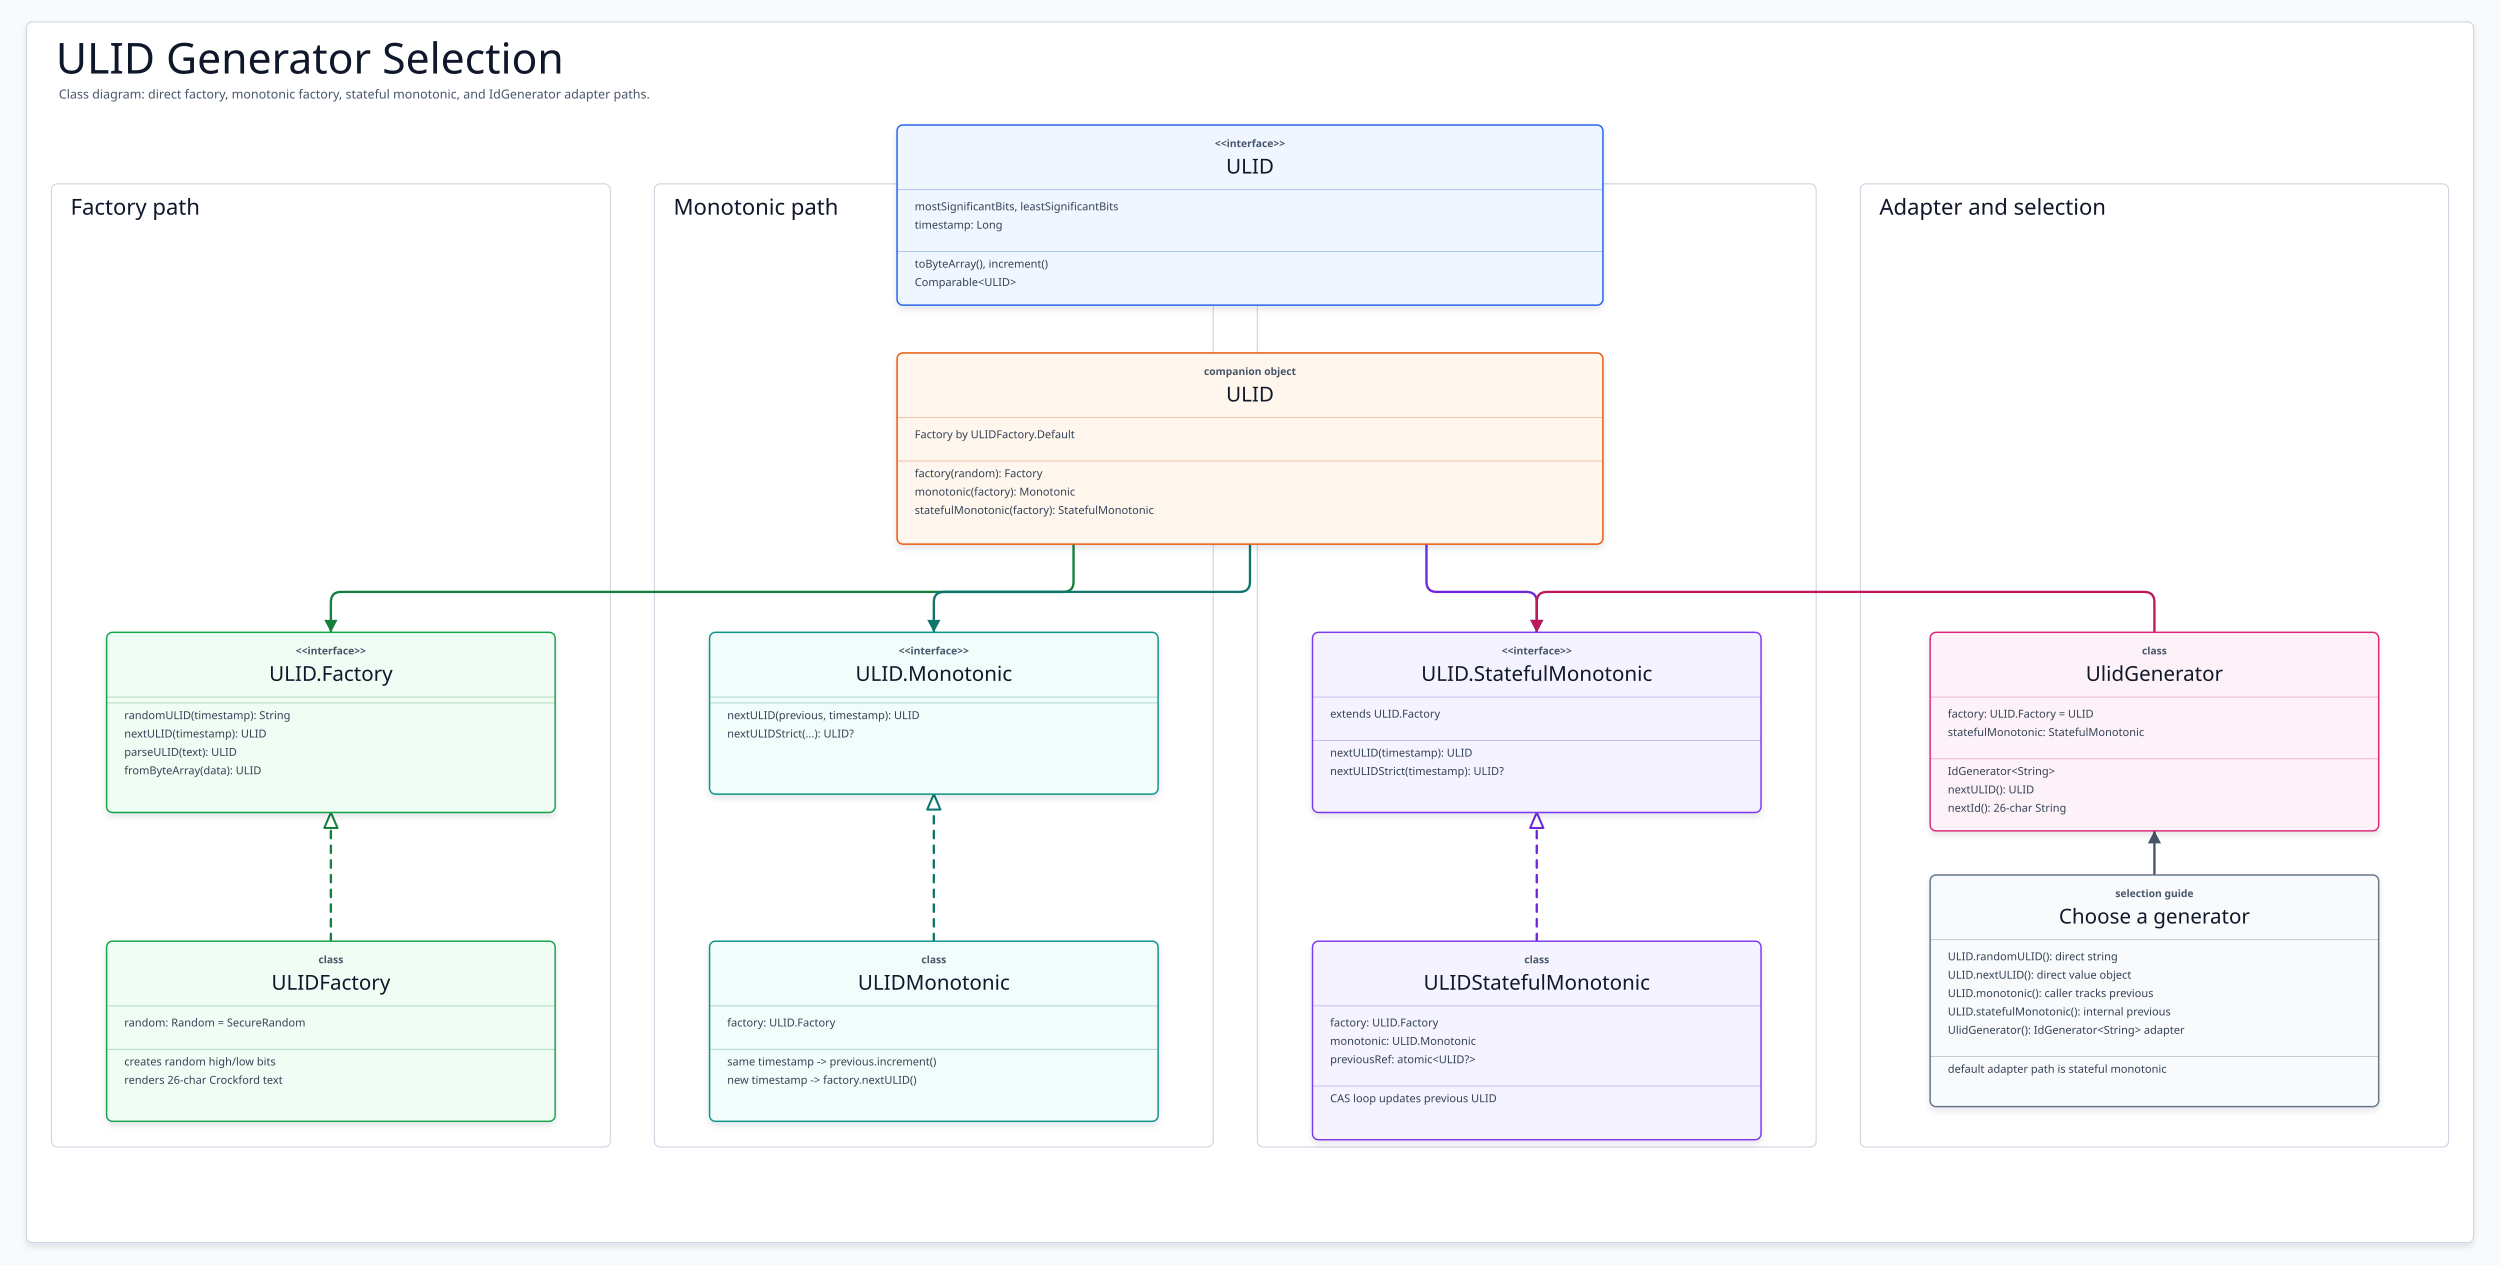
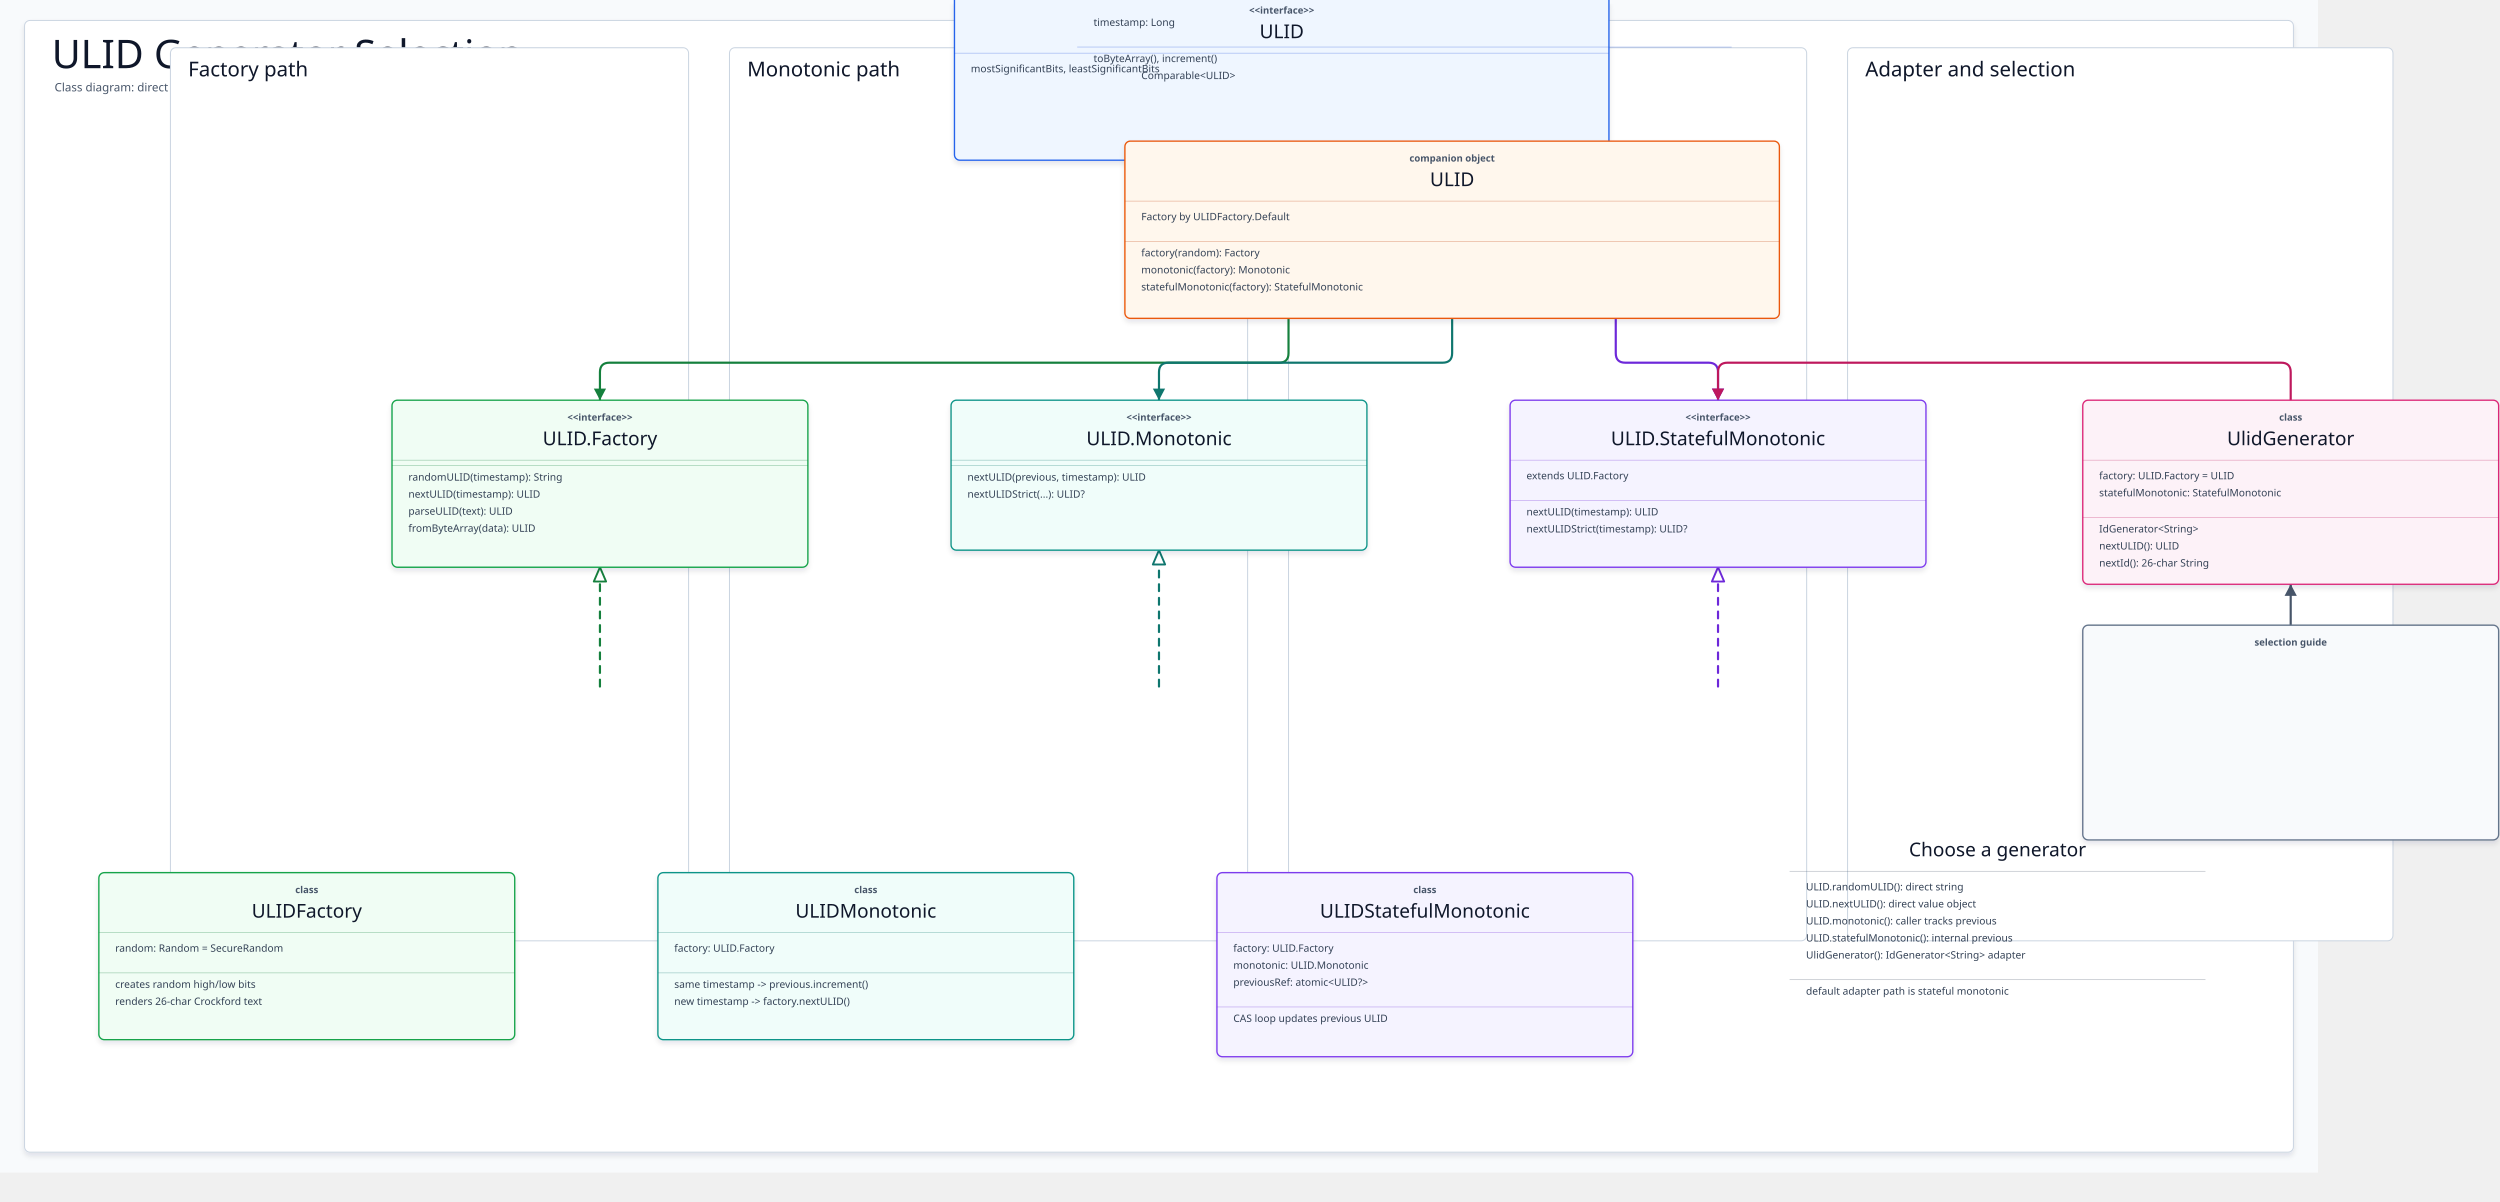
- <svg xmlns="http://www.w3.org/2000/svg" data-intent="Explain ULID generator selection and class relationships from current source." data-evidence="utils/idgenerators/README.md; utils/idgenerators/src/main/kotlin/io/bluetape4k/idgenerators/ulid/ULID.kt; utils/idgenerators/src/main/kotlin/io/bluetape4k/idgenerators/ulid/UlidGenerator.kt; utils/idgenerators/src/main/kotlin/io/bluetape4k/idgenerators/ulid/internal/ULIDFactory.kt; utils/idgenerators/src/main/kotlin/io/bluetape4k/idgenerators/ulid/internal/ULIDMonotonic.kt; utils/idgenerators/src/main/kotlin/io/bluetape4k/idgenerators/ulid/internal/ULIDStatefulMonotonic.kt" data-source-read="utils/idgenerators/README.md; utils/idgenerators/src/main/kotlin/io/bluetape4k/idgenerators/ulid/ULID.kt; utils/idgenerators/src/main/kotlin/io/bluetape4k/idgenerators/ulid/UlidGenerator.kt; utils/idgenerators/src/main/kotlin/io/bluetape4k/idgenerators/ulid/internal/ULIDFactory.kt; utils/idgenerators/src/main/kotlin/io/bluetape4k/idgenerators/ulid/internal/ULIDMonotonic.kt; utils/idgenerators/src/main/kotlin/io/bluetape4k/idgenerators/ulid/internal/ULIDStatefulMonotonic.kt" width="3400" height="1720" viewBox="0 0 3400 1720" role="img" aria-label="ULID Generator Selection">
+ <svg xmlns="http://www.w3.org/2000/svg" data-layout="decision-flow" data-intent="Explain the source-backed module behavior, public API relationships, runtime boundaries, and user-facing decisions represented by this diagram for maintainers and users." data-evidence="utils/idgenerators/README.md; utils/idgenerators/src/main/kotlin/io/bluetape4k/idgenerators/ulid/ULID.kt; utils/idgenerators/src/main/kotlin/io/bluetape4k/idgenerators/ulid/UlidGenerator.kt; utils/idgenerators/src/main/kotlin/io/bluetape4k/idgenerators/ulid/internal/ULIDFactory.kt; utils/idgenerators/src/main/kotlin/io/bluetape4k/idgenerators/ulid/internal/ULIDMonotonic.kt; utils/idgenerators/src/main/kotlin/io/bluetape4k/idgenerators/ulid/internal/ULIDStatefulMonotonic.kt" data-source-read="utils/idgenerators/README.md; utils/idgenerators/src/main/kotlin/io/bluetape4k/idgenerators/ulid/ULID.kt; utils/idgenerators/src/main/kotlin/io/bluetape4k/idgenerators/ulid/UlidGenerator.kt; utils/idgenerators/src/main/kotlin/io/bluetape4k/idgenerators/ulid/internal/ULIDFactory.kt; utils/idgenerators/src/main/kotlin/io/bluetape4k/idgenerators/ulid/internal/ULIDMonotonic.kt; utils/idgenerators/src/main/kotlin/io/bluetape4k/idgenerators/ulid/internal/ULIDStatefulMonotonic.kt" width="3667" height="1762" viewBox="0 0 3667 1762" role="img" aria-label="ULID Generator Selection">
  <defs>
    <filter id="shadow" x="-8%" y="-8%" width="116%" height="116%">
      <feDropShadow dx="0" dy="5" stdDeviation="4" flood-color="#0F172A" flood-opacity="0.10" />
    </filter>
    <marker id="arrow-slate" markerWidth="22" markerHeight="22" refX="19" refY="11" orient="auto" markerUnits="userSpaceOnUse">
      <path stroke-dasharray="none" d="M 2 2 L 19 11 L 2 20 Z" fill="#475569" style="stroke-dasharray:none" />
    </marker>
    <marker id="inherit-slate" markerWidth="26" markerHeight="22" refX="23" refY="11" orient="auto" markerUnits="userSpaceOnUse">
      <path stroke-dasharray="none" d="M 2 2 L 23 11 L 2 20 Z" fill="#FFFFFF" stroke="#64748B" stroke-width="2.2" style="stroke-dasharray:none" stroke-linejoin="round" />
    </marker>
    <marker id="arrow-blue" markerWidth="22" markerHeight="22" refX="19" refY="11" orient="auto" markerUnits="userSpaceOnUse">
      <path stroke-dasharray="none" d="M 2 2 L 19 11 L 2 20 Z" fill="#1D4ED8" style="stroke-dasharray:none" />
    </marker>
    <marker id="inherit-blue" markerWidth="26" markerHeight="22" refX="23" refY="11" orient="auto" markerUnits="userSpaceOnUse">
      <path stroke-dasharray="none" d="M 2 2 L 23 11 L 2 20 Z" fill="#FFFFFF" stroke="#2563EB" stroke-width="2.2" style="stroke-dasharray:none" stroke-linejoin="round" />
    </marker>
    <marker id="arrow-teal" markerWidth="22" markerHeight="22" refX="19" refY="11" orient="auto" markerUnits="userSpaceOnUse">
      <path stroke-dasharray="none" d="M 2 2 L 19 11 L 2 20 Z" fill="#0F766E" style="stroke-dasharray:none" />
    </marker>
    <marker id="inherit-teal" markerWidth="26" markerHeight="22" refX="23" refY="11" orient="auto" markerUnits="userSpaceOnUse">
      <path stroke-dasharray="none" d="M 2 2 L 23 11 L 2 20 Z" fill="#FFFFFF" stroke="#0D9488" stroke-width="2.2" style="stroke-dasharray:none" stroke-linejoin="round" />
    </marker>
    <marker id="arrow-green" markerWidth="22" markerHeight="22" refX="19" refY="11" orient="auto" markerUnits="userSpaceOnUse">
      <path stroke-dasharray="none" d="M 2 2 L 19 11 L 2 20 Z" fill="#15803D" style="stroke-dasharray:none" />
    </marker>
    <marker id="inherit-green" markerWidth="26" markerHeight="22" refX="23" refY="11" orient="auto" markerUnits="userSpaceOnUse">
      <path stroke-dasharray="none" d="M 2 2 L 23 11 L 2 20 Z" fill="#FFFFFF" stroke="#16A34A" stroke-width="2.2" style="stroke-dasharray:none" stroke-linejoin="round" />
    </marker>
    <marker id="arrow-amber" markerWidth="22" markerHeight="22" refX="19" refY="11" orient="auto" markerUnits="userSpaceOnUse">
      <path stroke-dasharray="none" d="M 2 2 L 19 11 L 2 20 Z" fill="#C2410C" style="stroke-dasharray:none" />
    </marker>
    <marker id="inherit-amber" markerWidth="26" markerHeight="22" refX="23" refY="11" orient="auto" markerUnits="userSpaceOnUse">
      <path stroke-dasharray="none" d="M 2 2 L 23 11 L 2 20 Z" fill="#FFFFFF" stroke="#EA580C" stroke-width="2.2" style="stroke-dasharray:none" stroke-linejoin="round" />
    </marker>
    <marker id="arrow-pink" markerWidth="22" markerHeight="22" refX="19" refY="11" orient="auto" markerUnits="userSpaceOnUse">
      <path stroke-dasharray="none" d="M 2 2 L 19 11 L 2 20 Z" fill="#BE185D" style="stroke-dasharray:none" />
    </marker>
    <marker id="inherit-pink" markerWidth="26" markerHeight="22" refX="23" refY="11" orient="auto" markerUnits="userSpaceOnUse">
      <path stroke-dasharray="none" d="M 2 2 L 23 11 L 2 20 Z" fill="#FFFFFF" stroke="#DB2777" stroke-width="2.2" style="stroke-dasharray:none" stroke-linejoin="round" />
    </marker>
    <marker id="arrow-violet" markerWidth="22" markerHeight="22" refX="19" refY="11" orient="auto" markerUnits="userSpaceOnUse">
      <path stroke-dasharray="none" d="M 2 2 L 19 11 L 2 20 Z" fill="#6D28D9" style="stroke-dasharray:none" />
    </marker>
    <marker id="inherit-violet" markerWidth="26" markerHeight="22" refX="23" refY="11" orient="auto" markerUnits="userSpaceOnUse">
      <path stroke-dasharray="none" d="M 2 2 L 23 11 L 2 20 Z" fill="#FFFFFF" stroke="#7C3AED" stroke-width="2.2" style="stroke-dasharray:none" stroke-linejoin="round" />
    </marker>
    <style>
    svg{font-family:"Architects Daughter","Comic Mono","Comic Sans MS",ui-sans-serif,system-ui,sans-serif}
    .canvas{fill:#F8FAFC}
    .frame{fill:#FFFFFF;stroke:#CBD5E1;stroke-width:1.5;filter:url(#shadow)}
    .title{font-family:"Architects Daughter";font-size:58px;fill:#0F172A}
    .subtitle{font-family:"Comic Mono";font-size:17px;fill:#475569}
    .lane{fill:#FFFFFF;stroke:#CBD5E1;stroke-width:1.5}
    .laneTitle{font-family:"Architects Daughter"; font-size:30px; fill:#0F172A;}
    .classBox{filter:url(#shadow);stroke-width:2}
    .kind{font-family:"Comic Mono";font-size:14px;fill:#475569;font-weight:700}
    .classTitle{font-family:"Architects Daughter";font-size:28px;fill:#0F172A}
    .member{font-family:"Comic Mono";font-size:15px;fill:#334155}
    .divider{stroke-width:1;opacity:.38}
    .edge{fill:none;stroke-width:3.2;stroke-linecap:round;stroke-linejoin:round}
    .dashed{stroke-dasharray:10 10}
  </style>
  </defs>
  <rect class="canvas" width="3400" height="1720" />
  <rect class="frame" x="36" y="30" width="3328" height="1660" rx="8" />
  <text class="title" x="76" y="100">ULID Generator Selection</text>
  <text class="subtitle" x="80" y="134">Class diagram: direct factory, monotonic factory, stateful monotonic, and IdGenerator adapter paths.</text>
  <g>
-     <rect class="lane" x="70" y="250" width="760" height="1310" rx="8" fill="#DBEAFE" stroke="#93C5FD" fill-opacity="1" />
-     <text class="laneTitle" x="96" y="292">Factory path</text>
-   </g>
-   <g>
-     <rect class="lane" x="890" y="250" width="760" height="1310" rx="8" fill="#EDE9FE" stroke="#C4B5FD" fill-opacity="1" />
-     <text class="laneTitle" x="916" y="292">Monotonic path</text>
-   </g>
-   <g>
-     <rect class="lane" x="1710" y="250" width="760" height="1310" rx="8" fill="#DCFCE7" stroke="#86EFAC" fill-opacity="1" />
-     <text class="laneTitle" x="1736" y="292">Stateful path</text>
-   </g>
-   <g>
-     <rect class="lane" x="2530" y="250" width="800" height="1310" rx="8" fill="#FFEDD5" stroke="#FDBA74" fill-opacity="1" />
-     <text class="laneTitle" x="2556" y="292">Adapter and selection</text>
-   </g>
-   <path class="edge dashed" data-from="ULIDFactory" data-to="ULID.Factory" d="M450 1280 L450 1105" stroke="#15803D" />
-   <polygon points="459,1126 450,1105 441,1126" fill="#FFFFFF" stroke="#15803D" stroke-width="2.8" stroke-linejoin="round" stroke-dasharray="none" style="stroke-dasharray:none!important" />
-   <path class="edge dashed" data-from="ULIDMonotonic" data-to="ULID.Monotonic" d="M1270 1280 L1270 1080" stroke="#0F766E" />
-   <polygon points="1279,1101 1270,1080 1261,1101" fill="#FFFFFF" stroke="#0F766E" stroke-width="2.8" stroke-linejoin="round" stroke-dasharray="none" style="stroke-dasharray:none!important" />
-   <path class="edge dashed" data-from="ULIDStatefulMonotonic" data-to="ULID.StatefulMonotonic" d="M2090 1280 L2090 1105" stroke="#6D28D9" />
-   <polygon points="2099,1126 2090,1105 2081,1126" fill="#FFFFFF" stroke="#6D28D9" stroke-width="2.8" stroke-linejoin="round" stroke-dasharray="none" style="stroke-dasharray:none!important" />
-   <path class="edge" data-from="ULID companion" data-to="ULID.Factory" d="M 1460 740 L 1460 791 Q 1460 805 1446 805 L 464 805 Q 450 805 450 819 L 450 860" stroke="#15803D" marker-end="url(#arrow-green)" stroke-linecap="round" stroke-linejoin="round" />
-   <path class="edge" data-from="ULID companion" data-to="ULID.Monotonic" d="M 1700 740 L 1700 791 Q 1700 805 1686 805 L 1284 805 Q 1270 805 1270 819 L 1270 860" stroke="#0F766E" marker-end="url(#arrow-teal)" stroke-linecap="round" stroke-linejoin="round" />
-   <path class="edge" data-from="ULID companion" data-to="ULID.StatefulMonotonic" d="M 1940 740 L 1940 791 Q 1940 805 1954 805 L 2076 805 Q 2090 805 2090 819 L 2090 860" stroke="#6D28D9" marker-end="url(#arrow-violet)" stroke-linecap="round" stroke-linejoin="round" />
-   <path class="edge" data-from="UlidGenerator" data-to="ULID.StatefulMonotonic" d="M 2930 860 L 2930 819 Q 2930 805 2916 805 L 2104 805 Q 2090 805 2090 819 L 2090 860" stroke="#BE185D" marker-end="url(#arrow-pink)" stroke-linecap="round" stroke-linejoin="round" />
-   <path class="edge" data-from="Selection" data-to="UlidGenerator" d="M2930 1190 L2930 1130" stroke="#475569" marker-end="url(#arrow-slate)" />
+     <rect class="lane" x="250" y="70" width="760" height="1310" rx="8" fill="#DBEAFE" stroke="#93C5FD" fill-opacity="1" />
+     <text class="laneTitle" x="276" y="112">Factory path</text>
+   </g>
+   <g>
+     <rect class="lane" x="1070" y="70" width="760" height="1310" rx="8" fill="#EDE9FE" stroke="#C4B5FD" fill-opacity="1" />
+     <text class="laneTitle" x="1096" y="112">Monotonic path</text>
+   </g>
+   <g>
+     <rect class="lane" x="1890" y="70" width="760" height="1310" rx="8" fill="#DCFCE7" stroke="#86EFAC" fill-opacity="1" />
+     <text class="laneTitle" x="1916" y="112">Stateful path</text>
+   </g>
+   <g>
+     <rect class="lane" x="2710" y="70" width="800" height="1310" rx="8" fill="#FFEDD5" stroke="#FDBA74" fill-opacity="1" />
+     <text class="laneTitle" x="2736" y="112">Adapter and selection</text>
+   </g>
+   <path class="edge dashed" data-from="ULIDFactory" data-to="ULID.Factory" d="M880 1007 L880 832" stroke="#15803D" />
+   <polygon points="889,853 880,832 871,853" fill="#FFFFFF" stroke="#15803D" stroke-width="2.8" stroke-linejoin="round" stroke-dasharray="none" style="stroke-dasharray:none!important" />
+   <path class="edge dashed" data-from="ULIDMonotonic" data-to="ULID.Monotonic" d="M1700 1007 L1700 807" stroke="#0F766E" />
+   <polygon points="1709,828 1700,807 1691,828" fill="#FFFFFF" stroke="#0F766E" stroke-width="2.8" stroke-linejoin="round" stroke-dasharray="none" style="stroke-dasharray:none!important" />
+   <path class="edge dashed" data-from="ULIDStatefulMonotonic" data-to="ULID.StatefulMonotonic" d="M2520 1007 L2520 832" stroke="#6D28D9" />
+   <polygon points="2529,853 2520,832 2511,853" fill="#FFFFFF" stroke="#6D28D9" stroke-width="2.8" stroke-linejoin="round" stroke-dasharray="none" style="stroke-dasharray:none!important" />
+   <path class="edge" data-from="ULID companion" data-to="ULID.Factory" d="M 1890 467 L 1890 518 Q 1890 532 1876 532 L 894 532 Q 880 532 880 546 L 880 587" stroke="#15803D" marker-end="url(#arrow-green)" stroke-linecap="round" stroke-linejoin="round" />
+   <path class="edge" data-from="ULID companion" data-to="ULID.Monotonic" d="M 2130 467 L 2130 518 Q 2130 532 2116 532 L 1714 532 Q 1700 532 1700 546 L 1700 587" stroke="#0F766E" marker-end="url(#arrow-teal)" stroke-linecap="round" stroke-linejoin="round" />
+   <path class="edge" data-from="ULID companion" data-to="ULID.StatefulMonotonic" d="M 2370 467 L 2370 518 Q 2370 532 2384 532 L 2506 532 Q 2520 532 2520 546 L 2520 587" stroke="#6D28D9" marker-end="url(#arrow-violet)" stroke-linecap="round" stroke-linejoin="round" />
+   <path class="edge" data-from="UlidGenerator" data-to="ULID.StatefulMonotonic" d="M 3360 587 L 3360 546 Q 3360 532 3346 532 L 2534 532 Q 2520 532 2520 546 L 2520 587" stroke="#BE185D" marker-end="url(#arrow-pink)" stroke-linecap="round" stroke-linejoin="round" />
+   <path class="edge" data-from="Selection" data-to="UlidGenerator" d="M3360 917 L3360 857" stroke="#475569" marker-end="url(#arrow-slate)" />
  <g id="ULID">
-     <rect class="classBox" x="1220" y="170" width="960" height="245" rx="8" fill="#EFF6FF" stroke="#2563EB" />
-     <text class="kind" x="1700" y="200" text-anchor="middle">&lt;&lt;interface&gt;&gt;</text>
-     <text class="classTitle" x="1700" y="236" text-anchor="middle">ULID</text>
-     <path class="divider" d="M1220 258H2180" stroke="#1D4ED8" />
-     <text class="member" x="1244" y="286">mostSignificantBits, leastSignificantBits</text>
-     <text class="member" x="1244" y="311">timestamp: Long</text>
-     <path class="divider" d="M1220 342H2180" stroke="#1D4ED8" />
-     <text class="member" x="1244" y="364">toByteArray(), increment()</text>
-     <text class="member" x="1244" y="389">Comparable&lt;ULID&gt;</text>
+     <rect class="classBox" x="1400" y="-10" width="960" height="245" rx="8" fill="#EFF6FF" stroke="#2563EB" />
+     <text class="kind" x="1880" y="20" text-anchor="middle">&lt;&lt;interface&gt;&gt;</text>
+     <text class="classTitle" x="1880" y="56" text-anchor="middle">ULID</text>
+     <path class="divider" d="M1400 78H2360" stroke="#1D4ED8" />
+     <text class="member" x="1424" y="106">mostSignificantBits, leastSignificantBits</text>
+     <text class="member" x="1604" y="38">timestamp: Long</text>
+     <path class="divider" d="M1580 69H2540" stroke="#1D4ED8" />
+     <text class="member" x="1604" y="91">toByteArray(), increment()</text>
+     <text class="member" x="1674" y="116">Comparable&lt;ULID&gt;</text>
  </g>
  <g id="ULIDCompanion">
-     <rect class="classBox" x="1220" y="480" width="960" height="260" rx="8" fill="#FFF7ED" stroke="#EA580C" />
-     <text class="kind" x="1700" y="510" text-anchor="middle">companion object</text>
-     <text class="classTitle" x="1700" y="546" text-anchor="middle">ULID</text>
-     <path class="divider" d="M1220 568H2180" stroke="#C2410C" />
-     <text class="member" x="1244" y="596">Factory by ULIDFactory.Default</text>
-     <path class="divider" d="M1220 627H2180" stroke="#C2410C" />
-     <text class="member" x="1244" y="649">factory(random): Factory</text>
-     <text class="member" x="1244" y="674">monotonic(factory): Monotonic</text>
-     <text class="member" x="1244" y="699">statefulMonotonic(factory): StatefulMonotonic</text>
+     <rect class="classBox" x="1650" y="207" width="960" height="260" rx="8" fill="#FFF7ED" stroke="#EA580C" />
+     <text class="kind" x="2130" y="237" text-anchor="middle">companion object</text>
+     <text class="classTitle" x="2130" y="273" text-anchor="middle">ULID</text>
+     <path class="divider" d="M1650 295H2610" stroke="#C2410C" />
+     <text class="member" x="1674" y="323">Factory by ULIDFactory.Default</text>
+     <path class="divider" d="M1650 354H2610" stroke="#C2410C" />
+     <text class="member" x="1674" y="376">factory(random): Factory</text>
+     <text class="member" x="1674" y="401">monotonic(factory): Monotonic</text>
+     <text class="member" x="1674" y="426">statefulMonotonic(factory): StatefulMonotonic</text>
  </g>
  <g id="FactoryContract">
-     <rect class="classBox" x="145" y="860" width="610" height="245" rx="8" fill="#F0FDF4" stroke="#16A34A" />
-     <text class="kind" x="450" y="890" text-anchor="middle">&lt;&lt;interface&gt;&gt;</text>
-     <text class="classTitle" x="450" y="926" text-anchor="middle">ULID.Factory</text>
-     <path class="divider" d="M145 948H755" stroke="#15803D" />
-     <path class="divider" d="M145 956H755" stroke="#15803D" />
-     <text class="member" x="169" y="978">randomULID(timestamp): String</text>
-     <text class="member" x="169" y="1003">nextULID(timestamp): ULID</text>
-     <text class="member" x="169" y="1028">parseULID(text): ULID</text>
-     <text class="member" x="169" y="1053">fromByteArray(data): ULID</text>
+     <rect class="classBox" x="575" y="587" width="610" height="245" rx="8" fill="#F0FDF4" stroke="#16A34A" />
+     <text class="kind" x="880" y="617" text-anchor="middle">&lt;&lt;interface&gt;&gt;</text>
+     <text class="classTitle" x="880" y="653" text-anchor="middle">ULID.Factory</text>
+     <path class="divider" d="M575 675H1185" stroke="#15803D" />
+     <path class="divider" d="M575 683H1185" stroke="#15803D" />
+     <text class="member" x="599" y="705">randomULID(timestamp): String</text>
+     <text class="member" x="599" y="730">nextULID(timestamp): ULID</text>
+     <text class="member" x="599" y="755">parseULID(text): ULID</text>
+     <text class="member" x="599" y="780">fromByteArray(data): ULID</text>
  </g>
  <g id="ULIDFactory">
    <rect class="classBox" x="145" y="1280" width="610" height="245" rx="8" fill="#F0FDF4" stroke="#16A34A" />
    <text class="kind" x="450" y="1310" text-anchor="middle">class</text>
    <text class="classTitle" x="450" y="1346" text-anchor="middle">ULIDFactory</text>
    <path class="divider" d="M145 1368H755" stroke="#15803D" />
    <text class="member" x="169" y="1396">random: Random = SecureRandom</text>
    <path class="divider" d="M145 1427H755" stroke="#15803D" />
    <text class="member" x="169" y="1449">creates random high/low bits</text>
    <text class="member" x="169" y="1474">renders 26-char Crockford text</text>
  </g>
  <g id="MonotonicContract">
-     <rect class="classBox" x="965" y="860" width="610" height="220" rx="8" fill="#F0FDFA" stroke="#0D9488" />
-     <text class="kind" x="1270" y="890" text-anchor="middle">&lt;&lt;interface&gt;&gt;</text>
-     <text class="classTitle" x="1270" y="926" text-anchor="middle">ULID.Monotonic</text>
-     <path class="divider" d="M965 948H1575" stroke="#0F766E" />
-     <path class="divider" d="M965 956H1575" stroke="#0F766E" />
-     <text class="member" x="989" y="978">nextULID(previous, timestamp): ULID</text>
-     <text class="member" x="989" y="1003">nextULIDStrict(...): ULID?</text>
+     <rect class="classBox" x="1395" y="587" width="610" height="220" rx="8" fill="#F0FDFA" stroke="#0D9488" />
+     <text class="kind" x="1700" y="617" text-anchor="middle">&lt;&lt;interface&gt;&gt;</text>
+     <text class="classTitle" x="1700" y="653" text-anchor="middle">ULID.Monotonic</text>
+     <path class="divider" d="M1395 675H2005" stroke="#0F766E" />
+     <path class="divider" d="M1395 683H2005" stroke="#0F766E" />
+     <text class="member" x="1419" y="705">nextULID(previous, timestamp): ULID</text>
+     <text class="member" x="1419" y="730">nextULIDStrict(...): ULID?</text>
  </g>
  <g id="ULIDMonotonic">
    <rect class="classBox" x="965" y="1280" width="610" height="245" rx="8" fill="#F0FDFA" stroke="#0D9488" />
    <text class="kind" x="1270" y="1310" text-anchor="middle">class</text>
    <text class="classTitle" x="1270" y="1346" text-anchor="middle">ULIDMonotonic</text>
    <path class="divider" d="M965 1368H1575" stroke="#0F766E" />
    <text class="member" x="989" y="1396">factory: ULID.Factory</text>
    <path class="divider" d="M965 1427H1575" stroke="#0F766E" />
    <text class="member" x="989" y="1449">same timestamp -&gt; previous.increment()</text>
    <text class="member" x="989" y="1474">new timestamp -&gt; factory.nextULID()</text>
  </g>
  <g id="StatefulContract">
-     <rect class="classBox" x="1785" y="860" width="610" height="245" rx="8" fill="#F5F3FF" stroke="#7C3AED" />
-     <text class="kind" x="2090" y="890" text-anchor="middle">&lt;&lt;interface&gt;&gt;</text>
-     <text class="classTitle" x="2090" y="926" text-anchor="middle">ULID.StatefulMonotonic</text>
-     <path class="divider" d="M1785 948H2395" stroke="#6D28D9" />
-     <text class="member" x="1809" y="976">extends ULID.Factory</text>
-     <path class="divider" d="M1785 1007H2395" stroke="#6D28D9" />
-     <text class="member" x="1809" y="1029">nextULID(timestamp): ULID</text>
-     <text class="member" x="1809" y="1054">nextULIDStrict(timestamp): ULID?</text>
+     <rect class="classBox" x="2215" y="587" width="610" height="245" rx="8" fill="#F5F3FF" stroke="#7C3AED" />
+     <text class="kind" x="2520" y="617" text-anchor="middle">&lt;&lt;interface&gt;&gt;</text>
+     <text class="classTitle" x="2520" y="653" text-anchor="middle">ULID.StatefulMonotonic</text>
+     <path class="divider" d="M2215 675H2825" stroke="#6D28D9" />
+     <text class="member" x="2239" y="703">extends ULID.Factory</text>
+     <path class="divider" d="M2215 734H2825" stroke="#6D28D9" />
+     <text class="member" x="2239" y="756">nextULID(timestamp): ULID</text>
+     <text class="member" x="2239" y="781">nextULIDStrict(timestamp): ULID?</text>
  </g>
  <g id="ULIDStatefulMonotonic">
    <rect class="classBox" x="1785" y="1280" width="610" height="270" rx="8" fill="#F5F3FF" stroke="#7C3AED" />
    <text class="kind" x="2090" y="1310" text-anchor="middle">class</text>
    <text class="classTitle" x="2090" y="1346" text-anchor="middle">ULIDStatefulMonotonic</text>
    <path class="divider" d="M1785 1368H2395" stroke="#6D28D9" />
    <text class="member" x="1809" y="1396">factory: ULID.Factory</text>
    <text class="member" x="1809" y="1421">monotonic: ULID.Monotonic</text>
    <text class="member" x="1809" y="1446">previousRef: atomic&lt;ULID?&gt;</text>
    <path class="divider" d="M1785 1477H2395" stroke="#6D28D9" />
    <text class="member" x="1809" y="1499">CAS loop updates previous ULID</text>
  </g>
  <g id="UlidGenerator">
-     <rect class="classBox" x="2625" y="860" width="610" height="270" rx="8" fill="#FDF2F8" stroke="#DB2777" />
-     <text class="kind" x="2930" y="890" text-anchor="middle">class</text>
-     <text class="classTitle" x="2930" y="926" text-anchor="middle">UlidGenerator</text>
-     <path class="divider" d="M2625 948H3235" stroke="#BE185D" />
-     <text class="member" x="2649" y="976">factory: ULID.Factory = ULID</text>
-     <text class="member" x="2649" y="1001">statefulMonotonic: StatefulMonotonic</text>
-     <path class="divider" d="M2625 1032H3235" stroke="#BE185D" />
-     <text class="member" x="2649" y="1054">IdGenerator&lt;String&gt;</text>
-     <text class="member" x="2649" y="1079">nextULID(): ULID</text>
-     <text class="member" x="2649" y="1104">nextId(): 26-char String</text>
+     <rect class="classBox" x="3055" y="587" width="610" height="270" rx="8" fill="#FDF2F8" stroke="#DB2777" />
+     <text class="kind" x="3360" y="617" text-anchor="middle">class</text>
+     <text class="classTitle" x="3360" y="653" text-anchor="middle">UlidGenerator</text>
+     <path class="divider" d="M3055 675H3665" stroke="#BE185D" />
+     <text class="member" x="3079" y="703">factory: ULID.Factory = ULID</text>
+     <text class="member" x="3079" y="728">statefulMonotonic: StatefulMonotonic</text>
+     <path class="divider" d="M3055 759H3665" stroke="#BE185D" />
+     <text class="member" x="3079" y="781">IdGenerator&lt;String&gt;</text>
+     <text class="member" x="3079" y="806">nextULID(): ULID</text>
+     <text class="member" x="3079" y="831">nextId(): 26-char String</text>
  </g>
  <g id="Selection">
-     <rect class="classBox" x="2625" y="1190" width="610" height="315" rx="8" fill="#F8FAFC" stroke="#64748B" />
-     <text class="kind" x="2930" y="1220" text-anchor="middle">selection guide</text>
+     <rect class="classBox" x="3055" y="917" width="610" height="315" rx="8" fill="#F8FAFC" stroke="#64748B" />
+     <text class="kind" x="3360" y="947" text-anchor="middle">selection guide</text>
    <text class="classTitle" x="2930" y="1256" text-anchor="middle">Choose a generator</text>
    <path class="divider" d="M2625 1278H3235" stroke="#475569" />
    <text class="member" x="2649" y="1306">ULID.randomULID(): direct string</text>
    <text class="member" x="2649" y="1331">ULID.nextULID(): direct value object</text>
    <text class="member" x="2649" y="1356">ULID.monotonic(): caller tracks previous</text>
    <text class="member" x="2649" y="1381">ULID.statefulMonotonic(): internal previous</text>
    <text class="member" x="2649" y="1406">UlidGenerator(): IdGenerator&lt;String&gt; adapter</text>
    <path class="divider" d="M2625 1437H3235" stroke="#475569" />
    <text class="member" x="2649" y="1459">default adapter path is stateful monotonic</text>
  </g>
</svg>
